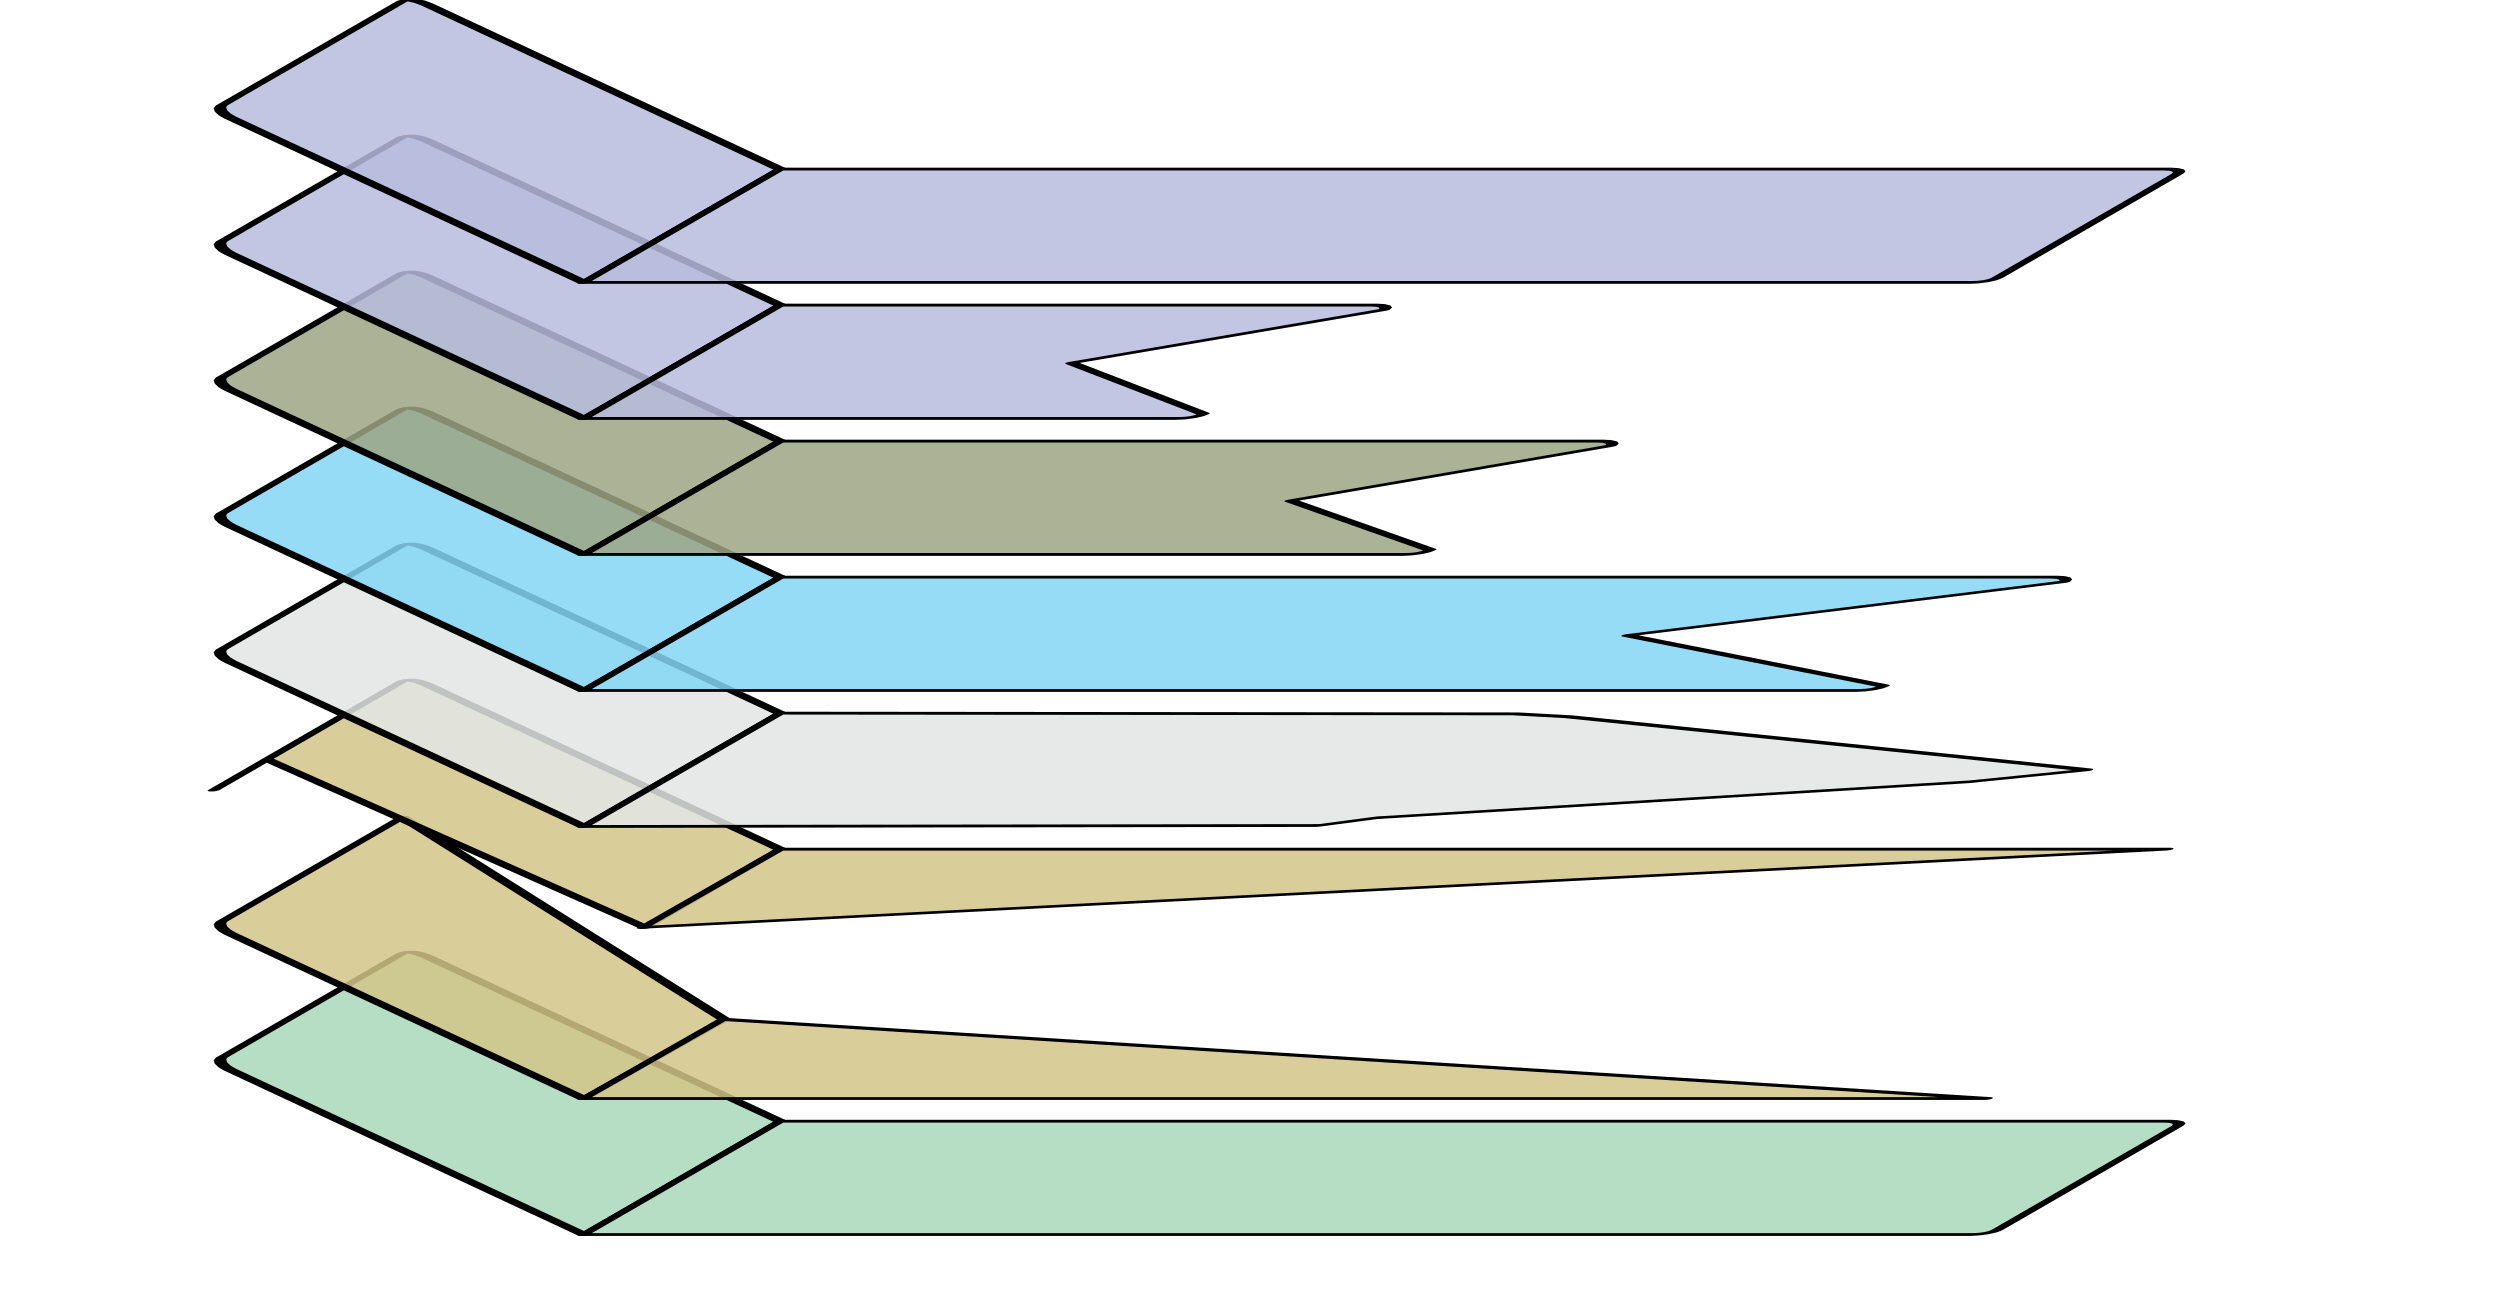
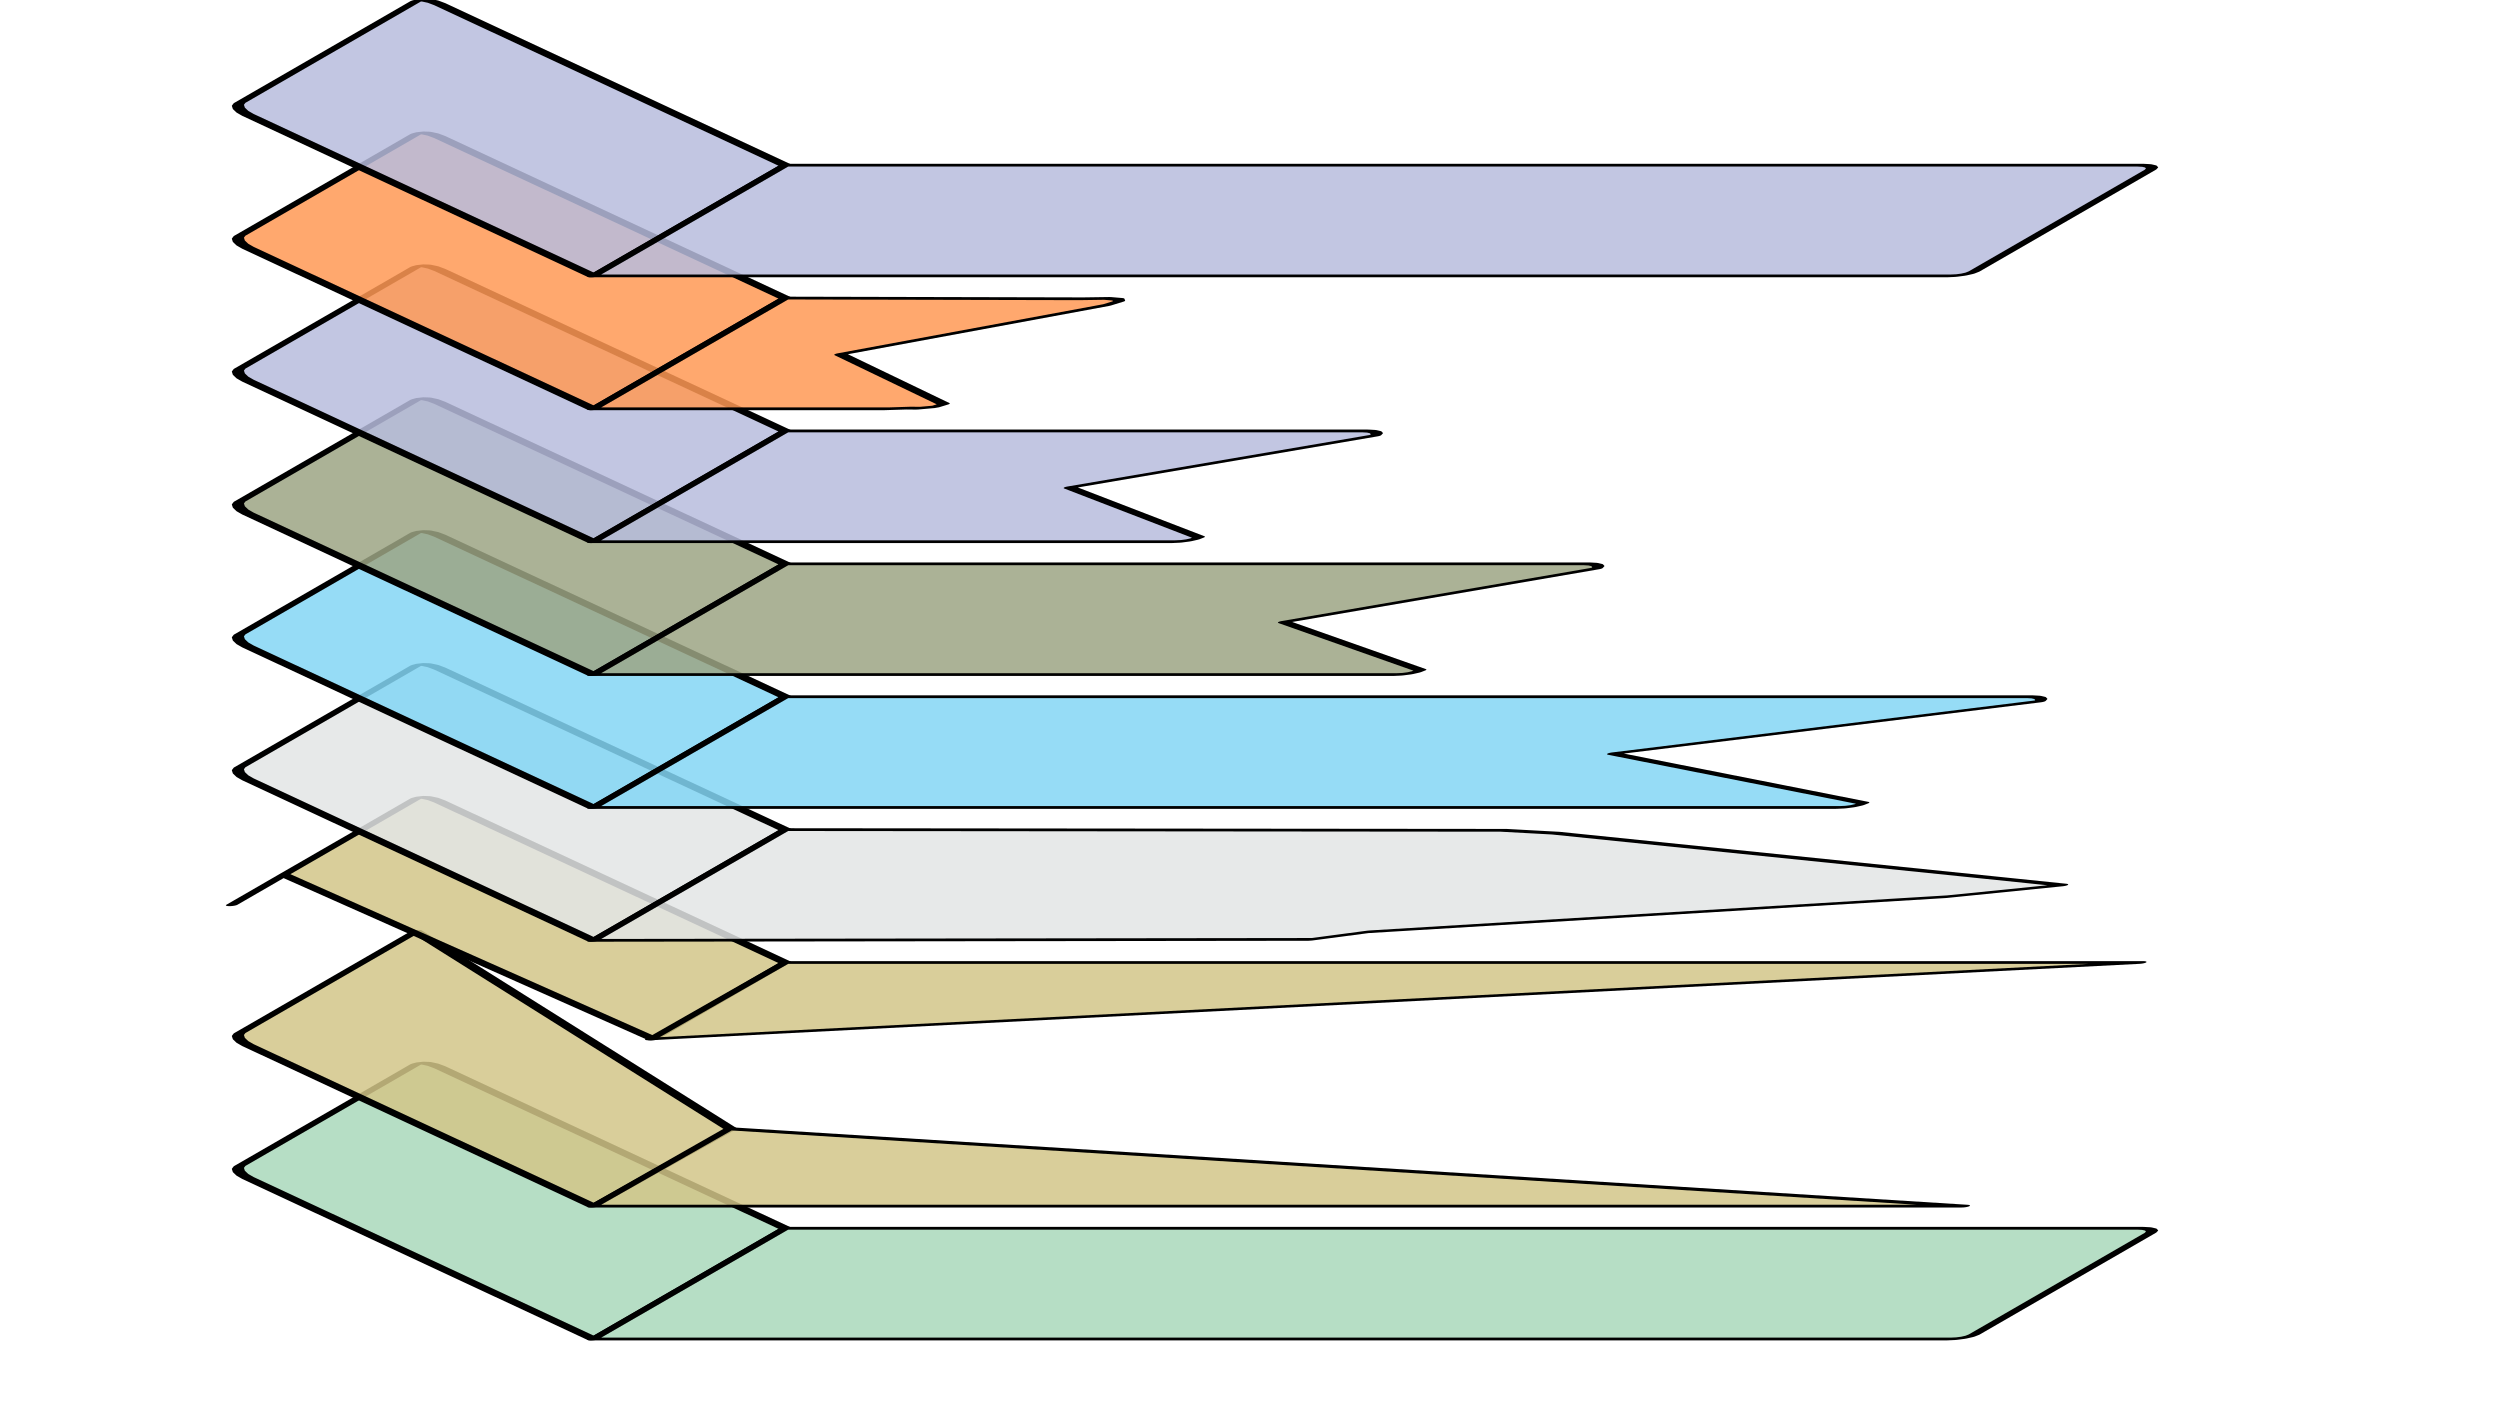
- <svg xmlns="http://www.w3.org/2000/svg" width="1102.8" height="576.579" viewBox="0 0 1102.8 576.579" version="1.1">
-   <g transform="matrix(1, 0, 0.433, -0.25, 77.4593, 544.5793)" data-layer="L1" data-index="1">
+ <svg xmlns="http://www.w3.org/2000/svg" width="1128.781" height="636.579" viewBox="0 0 1128.781 636.579" version="1.1">
+   <g transform="matrix(1, 0, 0.433, -0.25, 87.8516, 604.5793)" data-layer="L1" data-index="1">
    <path d="M180,0 L180,200 L-101.788,490.761 L-106.804,495.328 L-111.056,497.981 L-113.897,498.317 L-114.895,496.285 L-114.895,312.285 L-113.897,308.194 L-111.056,302.667 L-106.804,296.546 L-101.788,290.761 Z" fill="#a9d8bb" stroke="#000000" stroke-width="5" fill-opacity="0.85" stroke-linejoin="round" data-layer="L1" data-role="footpocket" data-join-x="180" data-footpocket-angle="-25" />
    <path d="M180,0 L792,0 L795.062,0.609 L797.657,2.343 L799.391,4.939 L800,8 L800,192 L799.391,195.061 L797.657,197.657 L795.062,199.391 L792,200 L180,200 Z" fill="#a9d8bb" stroke="#000000" stroke-width="5" fill-opacity="0.85" stroke-linejoin="round" data-layer="L1" data-role="blade" />
  </g>
-   <g transform="matrix(1, 0, 0.433, -0.25, 77.4593, 484.5793)" data-layer="L2" data-index="2">
+   <g transform="matrix(1, 0, 0.433, -0.25, 87.8516, 544.5793)" data-layer="L2" data-index="2">
    <path d="M180,0 L181.91,139.152 L-114.895,496.285 L-114.895,312.285 L-113.897,308.194 L-111.056,302.667 L-106.804,296.546 L-101.788,290.761 Z" fill="#d2c589" stroke="#000000" stroke-width="5" fill-opacity="0.85" stroke-linejoin="round" data-layer="L2" data-role="footpocket" data-join-x="180" id="path1" data-footpocket-angle="-25" />
    <path d="M180,0 L798.899,0 L180.862,139.758 Z" fill="#d2c589" stroke="#000000" stroke-width="5" fill-opacity="0.85" stroke-linejoin="round" data-layer="L2" data-role="blade" id="path2" />
  </g>
-   <g transform="matrix(1, 0, 0.433, -0.25, 77.4593, 424.5793)" data-layer="L2" data-index="3">
+   <g transform="matrix(1, 0, 0.433, -0.25, 87.8516, 484.5793)" data-layer="L2" data-index="3">
    <path d="M180.361,61.823 L180,200 L-101.788,490.761 L-106.804,495.328 L-111.056,497.981 L-113.897,498.317 L-114.895,496.285 L-114.895,312.285 L-114.895,304.285 L-114.895,441.957 L-114.895,348.145 L-114.895,484.505 L-114.895,358.481 Z" fill="#d2c589" stroke="#000000" stroke-width="5" fill-opacity="0.85" stroke-linejoin="round" data-layer="L2" data-role="footpocket" data-join-x="180" id="path1" data-footpocket-angle="-25" />
    <path d="M179.271,61.975 L792,200 L180,200 Z" fill="#d2c589" stroke="#000000" stroke-width="5" fill-opacity="0.85" stroke-linejoin="round" data-layer="L2" data-role="blade" id="path2" />
  </g>
-   <g transform="matrix(1, 0, 0.433, -0.25, 77.4593, 364.5793)" data-layer="L3" data-index="4">
+   <g transform="matrix(1, 0, 0.433, -0.25, 87.8516, 424.5793)" data-layer="L3" data-index="4">
    <path d="M180,0 L180,200 L-101.788,490.761 L-106.804,495.328 L-111.056,497.981 L-113.897,498.317 L-114.895,496.285 L-114.895,312.285 L-113.897,308.194 L-111.056,302.667 L-106.804,296.546 L-101.788,290.761 Z" fill="#e3e5e5" stroke="#000000" stroke-width="5" fill-opacity="0.85" stroke-linejoin="round" data-layer="L3" data-role="footpocket" data-join-x="180" id="path1" data-footpocket-angle="-25" />
    <path d="M180,0 L503.276,1.724 L523.293,15.4 L756.967,78.83 L800,99.87 L761.195,113.451 L530.786,193.594 L504.967,198.73 L180,200 Z" fill="#e3e5e5" stroke="#000000" stroke-width="5" fill-opacity="0.85" stroke-linejoin="round" data-layer="L3" data-role="blade" id="path2" />
  </g>
-   <g transform="matrix(1, 0, 0.433, -0.25, 77.4593, 304.5793)" data-layer="L4" data-index="5">
+   <g transform="matrix(1, 0, 0.433, -0.25, 87.8516, 364.5793)" data-layer="L4" data-index="5">
    <path d="M180,0 L180,200 L-101.788,490.761 L-106.804,495.328 L-111.056,497.981 L-113.897,498.317 L-114.895,496.285 L-114.895,312.285 L-113.897,308.194 L-111.056,302.667 L-106.804,296.546 L-101.788,290.761 Z" fill="#84d6f4" stroke="#000000" stroke-width="5" fill-opacity="0.85" stroke-linejoin="round" data-layer="L4" data-role="footpocket" data-join-x="180" id="path1" data-footpocket-angle="-25" />
    <path d="M180,0 L742,0 L745.062,0.609 L747.657,2.343 L749.391,4.939 L750,8 L598.358,97.26 L750,192 L749.391,195.061 L747.657,197.657 L745.062,199.391 L742,200 L180,200 Z" fill="#84d6f4" stroke="#000000" stroke-width="5" fill-opacity="0.85" stroke-linejoin="round" data-layer="L4" data-role="blade" id="path2" />
  </g>
-   <g transform="matrix(1, 0, 0.433, -0.25, 77.4593, 244.5793)" data-layer="L5" data-index="6">
+   <g transform="matrix(1, 0, 0.433, -0.25, 87.8516, 304.5793)" data-layer="L5" data-index="6">
    <path d="M180,0 L180,200 L-101.788,490.761 L-106.804,495.328 L-111.056,497.981 L-113.897,498.317 L-114.895,496.285 L-114.895,312.285 L-113.897,308.194 L-111.056,302.667 L-106.804,296.546 L-101.788,290.761 Z" fill="#9da584" stroke="#000000" stroke-width="5" fill-opacity="0.85" stroke-linejoin="round" data-layer="L5" data-role="footpocket" data-join-x="180" id="path1" data-footpocket-angle="-25" />
    <path d="M180,0 L542,0 L545.062,0.609 L547.657,2.343 L549.391,4.939 L550,8 L450.771,94.915 L550,192 L549.391,195.061 L547.657,197.657 L545.062,199.391 L542,200 L180,200 Z" fill="#9da584" stroke="#000000" stroke-width="5" fill-opacity="0.85" stroke-linejoin="round" data-layer="L5" data-role="blade" id="path2" />
  </g>
-   <g transform="matrix(1, 0, 0.433, -0.25, 77.4593, 184.5793)" data-layer="L6" data-index="7">
+   <g transform="matrix(1, 0, 0.433, -0.25, 87.8516, 244.5793)" data-layer="L6" data-index="7">
    <path d="M180,0 L180,200 L-101.788,490.761 L-106.804,495.328 L-111.056,497.981 L-113.897,498.317 L-114.895,496.285 L-114.895,312.285 L-113.897,308.194 L-111.056,302.667 L-106.804,296.546 L-101.788,290.761 Z" fill="#b7bcdd" stroke="#000000" stroke-width="5" fill-opacity="0.85" stroke-linejoin="round" data-layer="L6" data-role="footpocket" data-join-x="180" id="path1" data-footpocket-angle="-25" />
    <path d="M180,0 L442,0 L445.062,0.609 L447.657,2.343 L449.391,4.939 L450,8 L352.75,97.893 L450,192 L449.391,195.061 L447.657,197.657 L445.062,199.391 L442,200 L180,200 Z" fill="#b7bcdd" stroke="#000000" stroke-width="5" fill-opacity="0.85" stroke-linejoin="round" data-layer="L6" data-role="blade" id="path2" />
  </g>
-   <g transform="matrix(1, 0, 0.433, -0.25, 77.4593, 124.5793)" data-layer="L6" data-index="8">
+   <g transform="matrix(1, 0, 0.433, -0.25, 87.8516, 184.5793)" data-layer="L7" data-index="8">
+     <path d="M180,0 L180,200 L-101.788,490.761 L-106.804,495.328 L-111.056,497.981 L-113.897,498.317 L-114.895,496.285 L-114.895,312.285 L-113.897,308.194 L-111.056,302.667 L-106.804,296.546 L-101.788,290.761 Z" fill="#b7bcdd" stroke="#000000" stroke-width="5" fill-opacity="0.85" stroke-linejoin="round" data-layer="L7" data-role="footpocket" data-join-x="180" id="path1" style="fill:#ff9955" data-footpocket-angle="-25" />
+     <path d="M180,0 L312.325,0 L321.838,1.254 L326.369,1.053 L332.619,3.648 L334.518,8.645 L248.881,98.538 L330.647,187.484 L333.264,194.416 L331.53,197.657 L325.709,199.391 L314.26,198.71 L180,200 Z" fill="#b7bcdd" stroke="#000000" stroke-width="5" fill-opacity="0.85" stroke-linejoin="round" data-layer="L7" data-role="blade" id="path2" style="fill:#ff9955" />
+   </g>
+   <g transform="matrix(1, 0, 0.433, -0.25, 87.8516, 124.5793)" data-layer="L8" data-index="9">
    <path d="M180,0 L180,200 L-101.788,490.761 L-106.804,495.328 L-111.056,497.981 L-113.897,498.317 L-114.895,496.285 L-114.895,312.285 L-113.897,308.194 L-111.056,302.667 L-106.804,296.546 L-101.788,290.761 Z" fill="#b7bcdd" stroke="#000000" stroke-width="5" fill-opacity="0.85" stroke-linejoin="round" data-layer="L6" data-role="footpocket" data-join-x="180" data-footpocket-angle="-25" />
    <path d="M180,0 L792,0 L795.062,0.609 L797.657,2.343 L799.391,4.939 L800,8 L800,192 L799.391,195.061 L797.657,197.657 L795.062,199.391 L792,200 L180,200 Z" fill="#b7bcdd" stroke="#000000" stroke-width="5" fill-opacity="0.85" stroke-linejoin="round" data-layer="L6" data-role="blade" />
  </g>
</svg>
